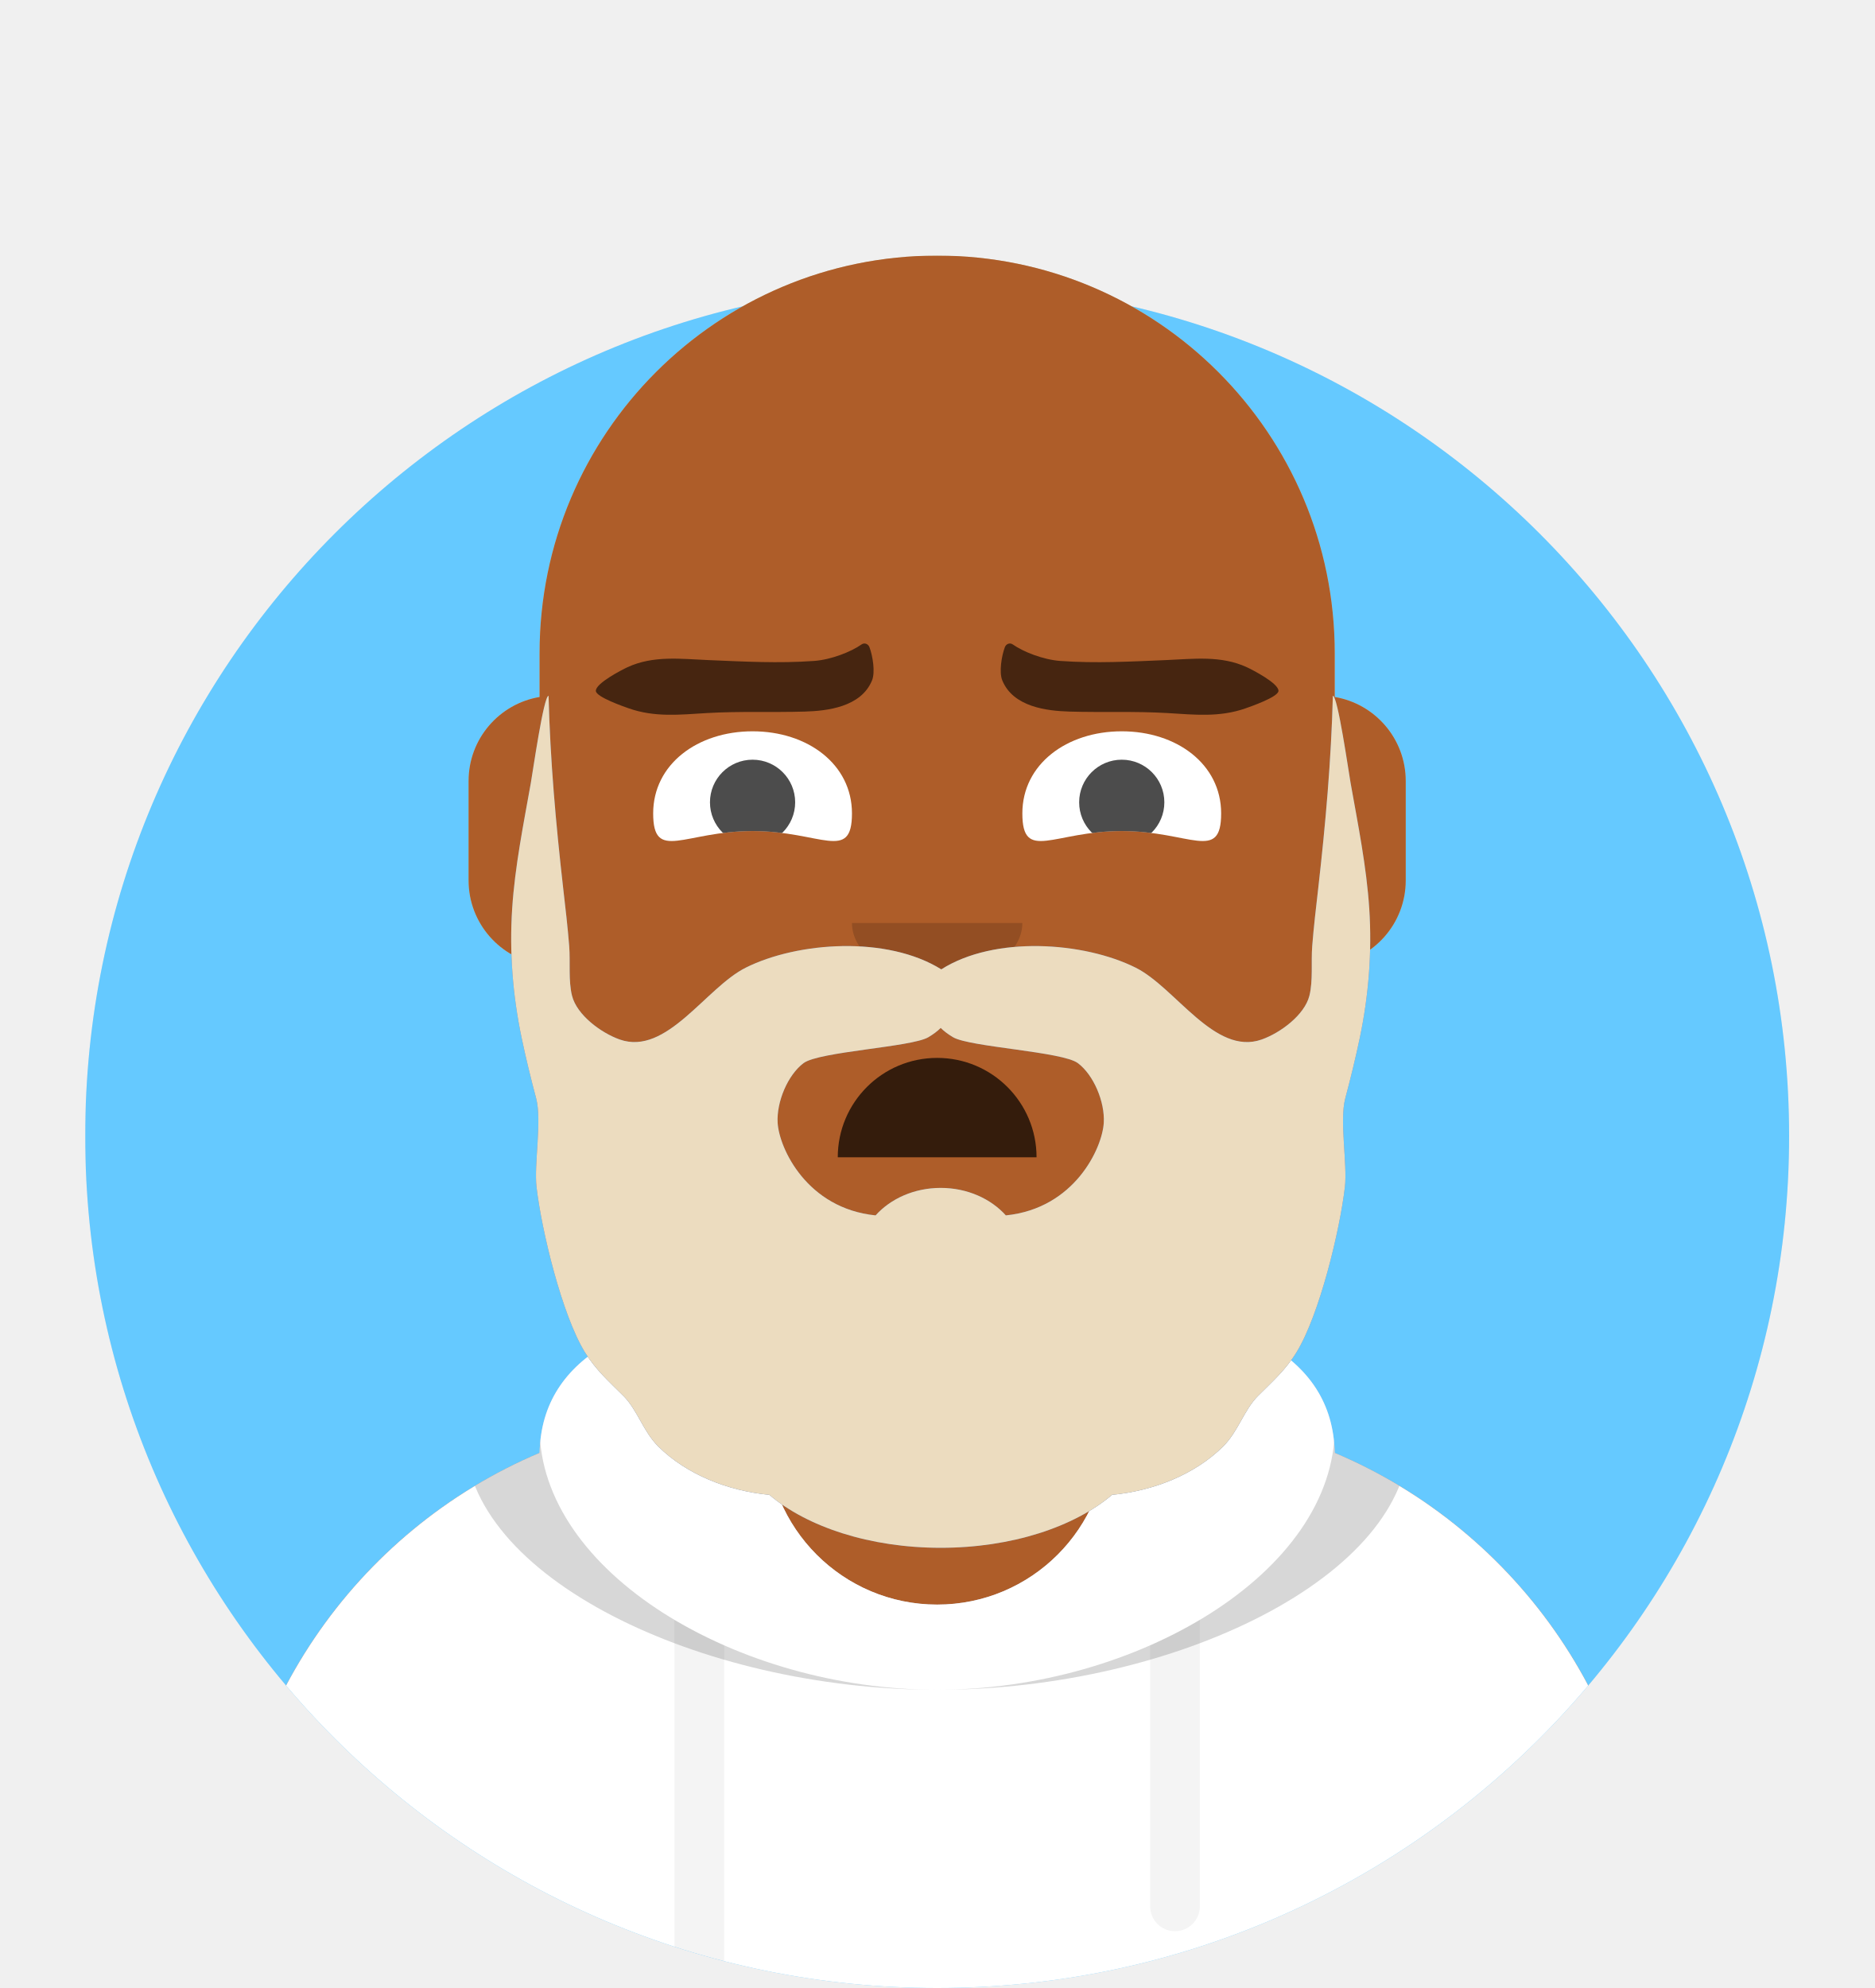
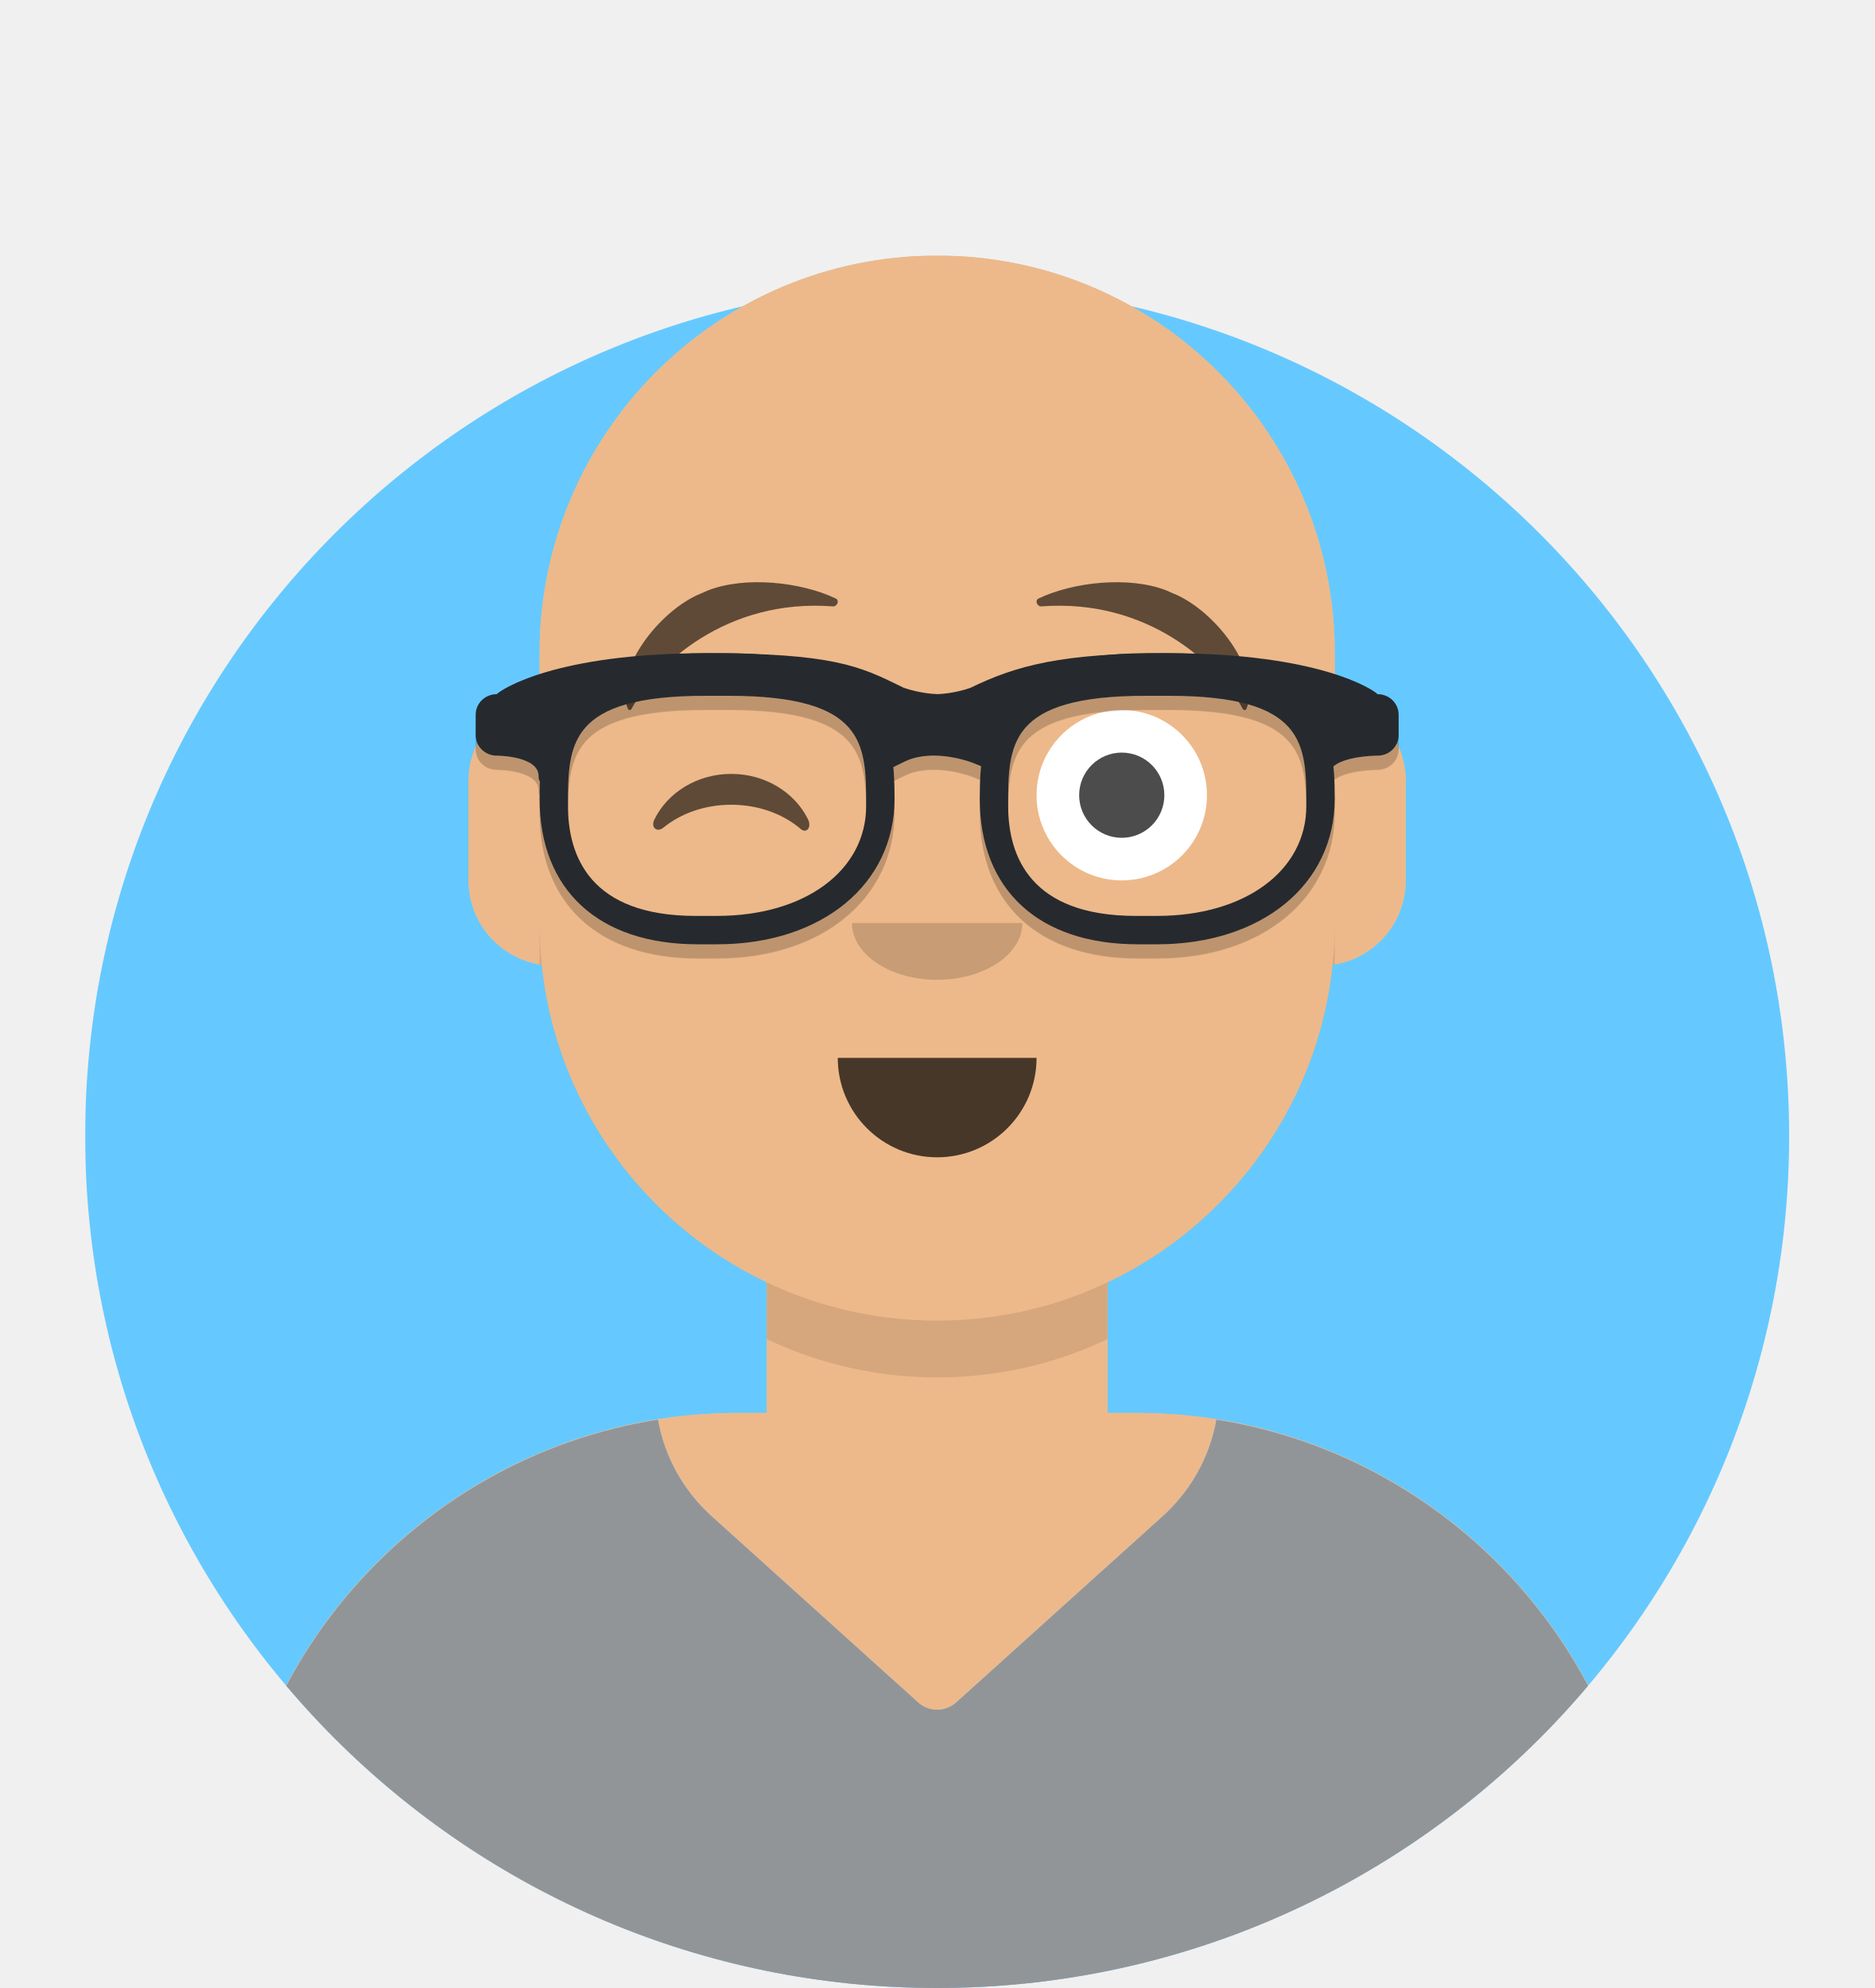
<svg xmlns="http://www.w3.org/2000/svg" xmlns:xlink="http://www.w3.org/1999/xlink" width="264px" height="280px" viewBox="0 0 264 280" version="1.1">
  <defs>
-     <circle id="react-path-41632353" cx="120" cy="120" r="120" />
-     <path d="M12,160 C12,226.274 65.726,280 132,280 C198.274,280 252,226.274 252,160 L264,160 L264,-1.42108547e-14 L-3.19744231e-14,-1.42108547e-14 L-3.19744231e-14,160 L12,160 Z" id="react-path-41632354" />
-     <path d="M124,144.611 L124,163 L128,163 L128,163 C167.765,163 200,195.235 200,235 L200,244 L0,244 L0,235 C-4.86974701e-15,195.235 32.235,163 72,163 L72,163 L76,163 L76,144.611 C58.763,136.422 46.372,119.687 44.305,99.881 C38.48,99.058 34,94.052 34,88 L34,74 C34,68.054 38.325,63.118 44,62.166 L44,56 L44,56 C44,25.072 69.072,5.68137151e-15 100,0 L100,0 L100,0 C130.928,-5.68137151e-15 156,25.072 156,56 L156,62.166 C161.675,63.118 166,68.054 166,74 L166,88 C166,94.052 161.52,99.058 155.695,99.881 C153.628,119.687 141.237,136.422 124,144.611 Z" id="react-path-41632355" />
+     <circle id="react-path-12657559" cx="120" cy="120" r="120" />
+     <path d="M12,160 C12,226.274 65.726,280 132,280 C198.274,280 252,226.274 252,160 L264,160 L264,-1.42108547e-14 L-3.19744231e-14,-1.42108547e-14 L-3.19744231e-14,160 L12,160 Z" id="react-path-12657560" />
+     <path d="M124,144.611 L124,163 L128,163 L128,163 C167.765,163 200,195.235 200,235 L200,244 L0,244 L0,235 C-4.86974701e-15,195.235 32.235,163 72,163 L72,163 L76,163 L76,144.611 C58.763,136.422 46.372,119.687 44.305,99.881 C38.48,99.058 34,94.052 34,88 L34,74 C34,68.054 38.325,63.118 44,62.166 L44,56 L44,56 C44,25.072 69.072,5.68137151e-15 100,0 L100,0 L100,0 C130.928,-5.68137151e-15 156,25.072 156,56 L156,62.166 C161.675,63.118 166,68.054 166,74 L166,88 C166,94.052 161.52,99.058 155.695,99.881 C153.628,119.687 141.237,136.422 124,144.611 Z" id="react-path-12657561" />
  </defs>
  <g id="Avataaar" stroke="none" stroke-width="1" fill="none" fill-rule="evenodd">
    <g transform="translate(-825, -1100)" id="Avataaar/Circle">
      <g transform="translate(825, 1100)">
        <g id="Circle" stroke-width="1" fill-rule="evenodd" transform="translate(12, 40)">
-           <mask id="react-mask-41632356" fill="white">
-             <use xlink:href="#react-path-41632353" />
+           <mask id="react-mask-12657562" fill="white">
+             <use xlink:href="#react-path-12657559" />
          </mask>
-           <use id="Circle-Background" fill="#E6E6E6" xlink:href="#react-path-41632353" />
-           <g id="Color/Palette/Blue-01" mask="url(#react-mask-41632356)" fill="#65C9FF">
+           <use id="Circle-Background" fill="#E6E6E6" xlink:href="#react-path-12657559" />
+           <g id="Color/Palette/Blue-01" mask="url(#react-mask-12657562)" fill="#65C9FF">
            <rect id="🖍Color" x="0" y="0" width="240" height="240" />
          </g>
        </g>
-         <mask id="react-mask-41632357" fill="white">
-           <use xlink:href="#react-path-41632354" />
+         <mask id="react-mask-12657563" fill="white">
+           <use xlink:href="#react-path-12657560" />
        </mask>
        <g id="Mask" />
-         <g id="Avataaar" stroke-width="1" fill-rule="evenodd" mask="url(#react-mask-41632357)">
+         <g id="Avataaar" stroke-width="1" fill-rule="evenodd" mask="url(#react-mask-12657563)">
          <g id="Body" transform="translate(32, 36)">
-             <mask id="react-mask-41632358" fill="white">
-               <use xlink:href="#react-path-41632355" />
+             <mask id="react-mask-12657564" fill="white">
+               <use xlink:href="#react-path-12657561" />
            </mask>
-             <use fill="#D0C6AC" xlink:href="#react-path-41632355" />
-             <g id="Skin/👶🏽-03-Brown" mask="url(#react-mask-41632358)" fill="#AE5D29">
+             <use fill="#D0C6AC" xlink:href="#react-path-12657561" />
+             <g id="Skin/👶🏽-03-Brown" mask="url(#react-mask-12657564)" fill="#EDB98A">
              <g transform="translate(0, 0)" id="Color">
                <rect x="0" y="0" width="264" height="280" />
              </g>
            </g>
-             <path d="M156,79 L156,102 C156,132.928 130.928,158 100,158 C69.072,158 44,132.928 44,102 L44,79 L44,94 C44,124.928 69.072,150 100,150 C130.928,150 156,124.928 156,94 L156,79 Z" id="Neck-Shadow" fill-opacity="0.1" fill="#000000" mask="url(#react-mask-41632358)" />
+             <path d="M156,79 L156,102 C156,132.928 130.928,158 100,158 C69.072,158 44,132.928 44,102 L44,79 L44,94 C44,124.928 69.072,150 100,150 C130.928,150 156,124.928 156,94 L156,79 Z" id="Neck-Shadow" fill-opacity="0.1" fill="#000000" mask="url(#react-mask-12657564)" />
          </g>
-           <g id="Clothing/Hoodie" transform="translate(0, 170)">
+           <g id="Clothing/Shirt-V-Neck" transform="translate(0, 170)">
            <defs>
-               <path d="M108,13.071 C90.081,15.076 76.28,20.552 76.004,34.645 C50.146,45.568 32,71.165 32,100.999 L32,100.999 L32,110 L232,110 L232,100.999 C232,71.165 213.854,45.568 187.996,34.645 C187.72,20.552 173.919,15.076 156,13.071 L156,32 L156,32 C156,45.255 145.255,56 132,56 L132,56 C118.745,56 108,45.255 108,32 L108,13.071 Z" id="react-path-41632359" />
+               <path d="M171.32,29.936 C205.706,35.367 232,65.139 232,101.052 L232,110 L32,110 L32,101.052 C32,65.138 58.294,35.366 92.682,29.936 C93.584,35.005 96.116,39.824 100.236,43.539 L100.236,43.539 L129.321,69.768 C130.843,71.14 133.157,71.14 134.679,69.768 L134.679,69.768 L163.764,43.539 C164.189,43.155 164.601,42.756 164.998,42.343 C168.414,38.787 170.517,34.452 171.32,29.936 Z" id="react-path-12657565" />
            </defs>
-             <mask id="react-mask-41632360" fill="white">
-               <use xlink:href="#react-path-41632359" />
+             <mask id="react-mask-12657566" fill="white">
+               <use xlink:href="#react-path-12657565" />
            </mask>
-             <use id="Hoodie" fill="#B7C1DB" fill-rule="evenodd" xlink:href="#react-path-41632359" />
-             <g id="Color/Palette/Gray-01" mask="url(#react-mask-41632360)" fill-rule="evenodd" fill="#FFFFFF">
+             <use id="Clothes" fill="#E6E6E6" fill-rule="evenodd" xlink:href="#react-path-12657565" />
+             <g id="Color/Palette/Gray-01" mask="url(#react-mask-12657566)" fill-rule="evenodd" fill="#929598">
              <rect id="🖍Color" x="0" y="0" width="264" height="110" />
            </g>
-             <path d="M102,61.739 L102,110 L95,110 L95,58.15 C97.204,59.46 99.547,60.661 102,61.739 Z M169,58.15 L169,98.5 C169,100.433 167.433,102 165.5,102 C163.567,102 162,100.433 162,98.5 L162,61.739 C164.453,60.661 166.796,59.46 169,58.15 Z" id="Straps" fill="#F4F4F4" fill-rule="evenodd" mask="url(#react-mask-41632360)" />
-             <path d="M90.96,12.724 C75.909,15.571 65.5,21.243 65.5,32.308 C65.5,52.02 98.538,68 132,68 C165.462,68 198.5,52.02 198.5,32.308 C198.5,21.243 188.091,15.571 173.04,12.724 C182.125,16.074 188,21.706 188,31.077 C188,51.469 160.179,68 132,68 C103.821,68 76,51.469 76,31.077 C76,21.706 81.875,16.074 90.96,12.724 Z" id="Shadow" fill-opacity="0.16" fill="#000000" fill-rule="evenodd" mask="url(#react-mask-41632360)" />
          </g>
          <g id="Face" transform="translate(76, 82)" fill="#000000">
-             <g id="Mouth/Disbelief" transform="translate(2, 52)" fill-opacity="0.7" fill="#000000">
-               <path d="M40,15 C40,22.732 46.268,29 54,29 L54,29 C61.732,29 68,22.732 68,15" id="Mouth" transform="translate(54, 22) scale(1, -1) translate(-54, -22) " />
+             <g id="Mouth/Default" transform="translate(2, 52)" fill-opacity="0.7">
+               <path d="M40,15 C40,22.732 46.268,29 54,29 L54,29 C61.732,29 68,22.732 68,15" id="Mouth" />
            </g>
            <g id="Nose/Default" transform="translate(28, 40)" fill-opacity="0.16">
              <path d="M16,8 C16,12.418 21.373,16 28,16 L28,16 C34.627,16 40,12.418 40,8" id="Nose" />
            </g>
-             <g id="Eyes/Squint-😊" transform="translate(0, 8)">
-               <defs>
-                 <path d="M14,14.048 C23.61,14.048 28,18.499 28,11.562 C28,4.624 21.732,0 14,0 C6.268,0 0,4.624 0,11.562 C0,18.499 4.39,14.048 14,14.048 Z" id="react-path-41632361" />
-                 <path d="M14,14.048 C23.61,14.048 28,18.499 28,11.562 C28,4.624 21.732,0 14,0 C6.268,0 0,4.624 0,11.562 C0,18.499 4.39,14.048 14,14.048 Z" id="react-path-41632362" />
-               </defs>
-               <g id="Eye" transform="translate(16, 13)">
-                 <mask id="react-mask-41632363" fill="white">
-                   <use xlink:href="#react-path-41632361" />
-                 </mask>
-                 <use id="The-white-stuff" fill="#FFFFFF" xlink:href="#react-path-41632361" />
-                 <circle fill-opacity="0.7" fill="#000000" mask="url(#react-mask-41632363)" cx="14" cy="10" r="6" />
-               </g>
-               <g id="Eye" transform="translate(68, 13)">
-                 <mask id="react-mask-41632364" fill="white">
-                   <use xlink:href="#react-path-41632362" />
-                 </mask>
-                 <use id="Eyeball-Mask" fill="#FFFFFF" xlink:href="#react-path-41632362" />
-                 <circle fill-opacity="0.7" fill="#000000" mask="url(#react-mask-41632364)" cx="14" cy="10" r="6" />
-               </g>
+             <g id="Eyes/Wink-Wacky-😜" transform="translate(0, 8)">
+               <circle id="Cornea?-I-don't-know" fill="#FFFFFF" cx="82" cy="22" r="12" />
+               <circle id="Eye" fill-opacity="0.7" fill="#000000" cx="82" cy="22" r="6" />
+               <path d="M16.16,25.447 C18.007,21.649 22.164,19 26.998,19 C31.814,19 35.959,21.63 37.815,25.407 C38.367,26.529 37.582,27.447 36.791,26.767 C34.34,24.66 30.859,23.344 26.998,23.344 C23.257,23.344 19.874,24.579 17.438,26.572 C16.547,27.3 15.62,26.558 16.16,25.447 Z" id="Winky-Doodle" fill-opacity="0.6" fill="#000000" />
            </g>
-             <g id="Eyebrow/Natural/Flat-Natural" fill-opacity="0.6">
-               <path d="M38.569,10.702 C33.587,11.238 28.655,11.134 23.656,11.101 C19.823,11.076 15.92,10.689 12.325,12.509 C11.636,12.857 7.877,14.945 8.003,16.011 C8.104,16.863 12.013,18.064 12.717,18.284 C16.428,19.445 19.924,18.928 23.687,18.57 C28.302,18.132 32.914,18.175 37.532,17.874 C40.642,17.672 45.422,16.977 46.829,13.148 C47.253,11.995 46.815,9.734 46.307,8.506 C46.105,8.018 45.563,7.85 45.169,8.149 C43.756,9.222 40.985,10.443 38.569,10.702" id="Fill-10" transform="translate(27.5, 13.5) rotate(2) translate(-27.5, -13.5) " />
-               <path d="M95.569,10.702 C90.587,11.238 85.655,11.134 80.656,11.101 C76.823,11.076 72.92,10.689 69.325,12.509 C68.636,12.857 64.877,14.945 65.003,16.011 C65.104,16.863 69.013,18.064 69.717,18.284 C73.428,19.445 76.924,18.928 80.687,18.57 C85.302,18.132 89.914,18.175 94.532,17.874 C97.642,17.672 102.422,16.977 103.829,13.148 C104.253,11.995 103.815,9.734 103.307,8.506 C103.105,8.018 102.563,7.85 102.169,8.149 C100.756,9.222 97.985,10.443 95.569,10.702" id="Fill-10" transform="translate(84.5, 13.5) scale(-1, 1) rotate(2) translate(-84.5, -13.5) " />
+             <g id="Eyebrow/Natural/Raised-Excited-Natural" fill-opacity="0.6">
+               <path d="M22.766,1.578 L23.677,1.176 C28.919,-0.905 36.865,-0.033 41.723,2.299 C42.29,2.571 41.902,3.452 41.321,3.407 C26.402,2.256 16.358,11.553 12.946,17.847 C12.845,18.034 12.539,18.055 12.464,17.881 C10.156,12.562 16.913,3.896 22.766,1.578 Z" id="Eye-Browse-Reddit" />
+               <path d="M80.766,1.578 L81.677,1.176 C86.919,-0.905 94.865,-0.033 99.723,2.299 C100.29,2.571 99.902,3.452 99.321,3.407 C84.402,2.256 74.358,11.553 70.946,17.847 C70.845,18.034 70.539,18.055 70.464,17.881 C68.156,12.562 74.913,3.896 80.766,1.578 Z" id="Eye-Browse-Reddit" transform="translate(85, 9) scale(-1, 1) translate(-85, -9) " />
            </g>
          </g>
          <g id="Top" stroke-width="1" fill-rule="evenodd">
            <defs>
-               <rect id="react-path-41632367" x="0" y="0" width="264" height="280" />
-               <filter x="-0.8%" y="-2.0%" width="101.5%" height="108.0%" filterUnits="objectBoundingBox" id="react-filter-41632365">
+               <rect id="react-path-12657569" x="0" y="0" width="264" height="280" />
+               <filter x="-0.8%" y="-2.0%" width="101.5%" height="108.0%" filterUnits="objectBoundingBox" id="react-filter-12657567">
                <feOffset dx="0" dy="2" in="SourceAlpha" result="shadowOffsetOuter1" />
                <feColorMatrix values="0 0 0 0 0   0 0 0 0 0   0 0 0 0 0  0 0 0 0.16 0" type="matrix" in="shadowOffsetOuter1" result="shadowMatrixOuter1" />
                <feMerge>
                  <feMergeNode in="shadowMatrixOuter1" />
                  <feMergeNode in="SourceGraphic" />
                </feMerge>
              </filter>
            </defs>
-             <mask id="react-mask-41632366" fill="white">
-               <use xlink:href="#react-path-41632367" />
+             <mask id="react-mask-12657568" fill="white">
+               <use xlink:href="#react-path-12657569" />
            </mask>
            <g id="Mask" />
-             <g id="Top/No-Hair" mask="url(#react-mask-41632366)">
+             <g id="Top/No-Hair" mask="url(#react-mask-12657568)">
              <g transform="translate(-1, 0)">
-                 <g id="Facial-Hair/Beard-Majestic" transform="translate(49, 72)">
+                 <g id="Top/_Resources/Prescription-02" fill="none" transform="translate(62, 85)" stroke-width="1">
                  <defs>
-                     <path d="M65.18,77.737 C67.363,76.105 80.407,75.479 82.758,74.089 C83.492,73.655 84.061,73.216 84.5,72.78 C84.939,73.216 85.509,73.655 86.242,74.089 C88.593,75.479 101.637,76.105 103.82,77.737 C106.03,79.391 107.644,83.185 107.467,86.151 C107.255,89.71 103.361,98.203 93.672,99.181 C91.558,96.828 88.237,95.31 84.5,95.31 C80.763,95.31 77.442,96.828 75.328,99.181 C65.639,98.203 61.745,89.71 61.533,86.151 C61.357,83.185 62.97,79.391 65.18,77.737 M103.142,94.906 C103.143,94.906 103.145,94.905 103.146,94.905 C103.144,94.905 103.143,94.906 103.142,94.906 M65.845,94.901 C65.849,94.903 65.857,94.906 65.862,94.908 C65.857,94.906 65.851,94.903 65.845,94.901 M144.863,55.985 C144.474,50.03 143.278,44.152 142.234,38.286 C141.953,36.707 140.424,26 139.735,26 C139.502,35.109 138.702,44.08 137.67,53.139 C137.361,55.848 137.038,58.556 136.825,61.274 C136.654,63.47 136.96,66.122 136.428,68.246 C135.749,70.952 132.348,73.478 129.703,74.411 C123.103,76.737 117.598,67.108 111.961,64.291 C104.643,60.635 92.064,59.764 84.582,64.53 C76.936,59.764 64.357,60.635 57.039,64.291 C51.402,67.108 45.897,76.737 39.297,74.411 C36.652,73.478 33.25,70.952 32.572,68.246 C32.04,66.122 32.346,63.47 32.175,61.274 C31.962,58.556 31.639,55.848 31.33,53.139 C30.298,44.08 29.497,35.109 29.265,26 C28.576,26 27.047,36.707 26.766,38.286 C25.722,44.152 24.526,50.03 24.138,55.985 C23.739,62.105 24.215,68.167 25.47,74.163 C26.069,77.028 26.769,79.876 27.519,82.704 C28.353,85.847 27.199,91.966 27.572,95.192 C28.279,101.296 31.154,113.2 34.383,118.451 C35.944,120.989 37.773,122.574 39.816,124.619 C41.783,126.588 42.604,129.64 44.726,131.737 C48.682,135.645 54.446,137.971 60.366,138.543 C65.677,143.05 74.506,146 84.5,146 C94.495,146 103.323,143.05 108.635,138.543 C114.554,137.971 120.318,135.645 124.274,131.737 C126.396,129.64 127.217,126.588 129.184,124.619 C131.226,122.574 133.056,120.989 134.617,118.451 C137.846,113.2 140.721,101.296 141.428,95.192 C141.801,91.966 140.647,85.847 141.481,82.704 C142.232,79.876 142.931,77.028 143.531,74.163 C144.785,68.167 145.261,62.105 144.863,55.985 Z" id="react-path-41632369" />
+                     <filter x="-0.8%" y="-2.4%" width="101.5%" height="109.8%" filterUnits="objectBoundingBox" id="react-filter-12657570">
+                       <feOffset dx="0" dy="2" in="SourceAlpha" result="shadowOffsetOuter1" />
+                       <feColorMatrix values="0 0 0 0 0   0 0 0 0 0   0 0 0 0 0  0 0 0 0.2 0" type="matrix" in="shadowOffsetOuter1" result="shadowMatrixOuter1" />
+                       <feMerge>
+                         <feMergeNode in="shadowMatrixOuter1" />
+                         <feMergeNode in="SourceGraphic" />
+                       </feMerge>
+                     </filter>
                  </defs>
-                   <mask id="react-mask-41632368" fill="white">
-                     <use xlink:href="#react-path-41632369" />
-                   </mask>
-                   <use id="Glorious-Beard" fill="#5E7AA9" fill-rule="evenodd" xlink:href="#react-path-41632369" />
-                   <g id="Color/Hair/Brown" mask="url(#react-mask-41632368)" fill="#ECDCBF">
-                     <g transform="translate(-32, 0)" id="Color">
-                       <rect x="0" y="0" width="264" height="244" />
-                     </g>
+                   <g id="Wayfarers" filter="url(#react-filter-12657570)" transform="translate(6, 7)" fill="#252C2F">
+                     <path d="M34,41 L31.242,41 C17.315,41 9,33.336 9,20.5 C9,10.127 10.817,0 32.53,0 L35.47,0 C57.183,0 59,10.127 59,20.5 C59,32.569 48.721,41 34,41 Z M32.385,6 C13,6 13,12.841 13,21.502 C13,28.572 16.116,37 30.971,37 L34,37 C46.365,37 55,30.627 55,21.502 C55,12.841 55,6 35.615,6 L32.385,6 Z" id="Left" fill-rule="nonzero" />
+                     <path d="M96,41 L93.242,41 C79.315,41 71,33.336 71,20.5 C71,10.127 72.817,0 94.53,0 L97.47,0 C119.183,0 121,10.127 121,20.5 C121,32.569 110.721,41 96,41 Z M94.385,6 C75,6 75,12.841 75,21.502 C75,28.572 78.119,37 92.971,37 L96,37 C108.365,37 117,30.627 117,21.502 C117,12.841 117,6 97.615,6 L94.385,6 Z" id="Right" fill-rule="nonzero" />
+                     <path d="M2.955,5.772 C3.646,5.096 11.21,0 32.5,0 C50.351,0 54.13,1.853 59.85,4.652 L60.269,4.859 C60.667,4.999 62.7,5.69 65.079,5.766 C67.246,5.673 69.1,5.085 69.642,4.897 C76.17,1.722 82.561,0 97.5,0 C118.79,0 126.354,5.096 127.045,5.772 C128.679,5.772 130,7.062 130,8.657 L130,11.543 C130,13.139 128.679,14.429 127.045,14.429 C127.045,14.429 120.144,14.429 120.144,17.315 C120.144,20.2 118.182,13.139 118.182,11.543 L118.182,8.732 C114.579,7.353 108.128,4.786 97.5,4.786 C85.658,4.786 79.761,6.886 74.702,8.971 L74.759,9.108 L74.756,11.094 L72.539,16.444 L69.8,15.361 C69.556,15.264 69.028,15.09 68.296,14.91 C66.256,14.407 64.159,14.254 62.304,14.634 C61.624,14.774 60.992,14.984 60.413,15.267 L57.77,16.558 L55.127,11.396 L55.244,9.102 L55.325,8.907 C50.962,6.874 46.939,4.786 32.5,4.786 C21.872,4.786 15.422,7.352 11.818,8.731 L11.818,11.543 C11.818,13.139 8.864,20.2 8.864,17.315 C8.864,14.429 2.955,14.429 2.955,14.429 C1.324,14.429 0,13.139 0,11.543 L0,8.657 C0,7.062 1.324,5.772 2.955,5.772 Z" id="Stuff" fill-rule="nonzero" />
                  </g>
                </g>
              </g>
            </g>
          </g>
        </g>
      </g>
    </g>
  </g>
</svg>
